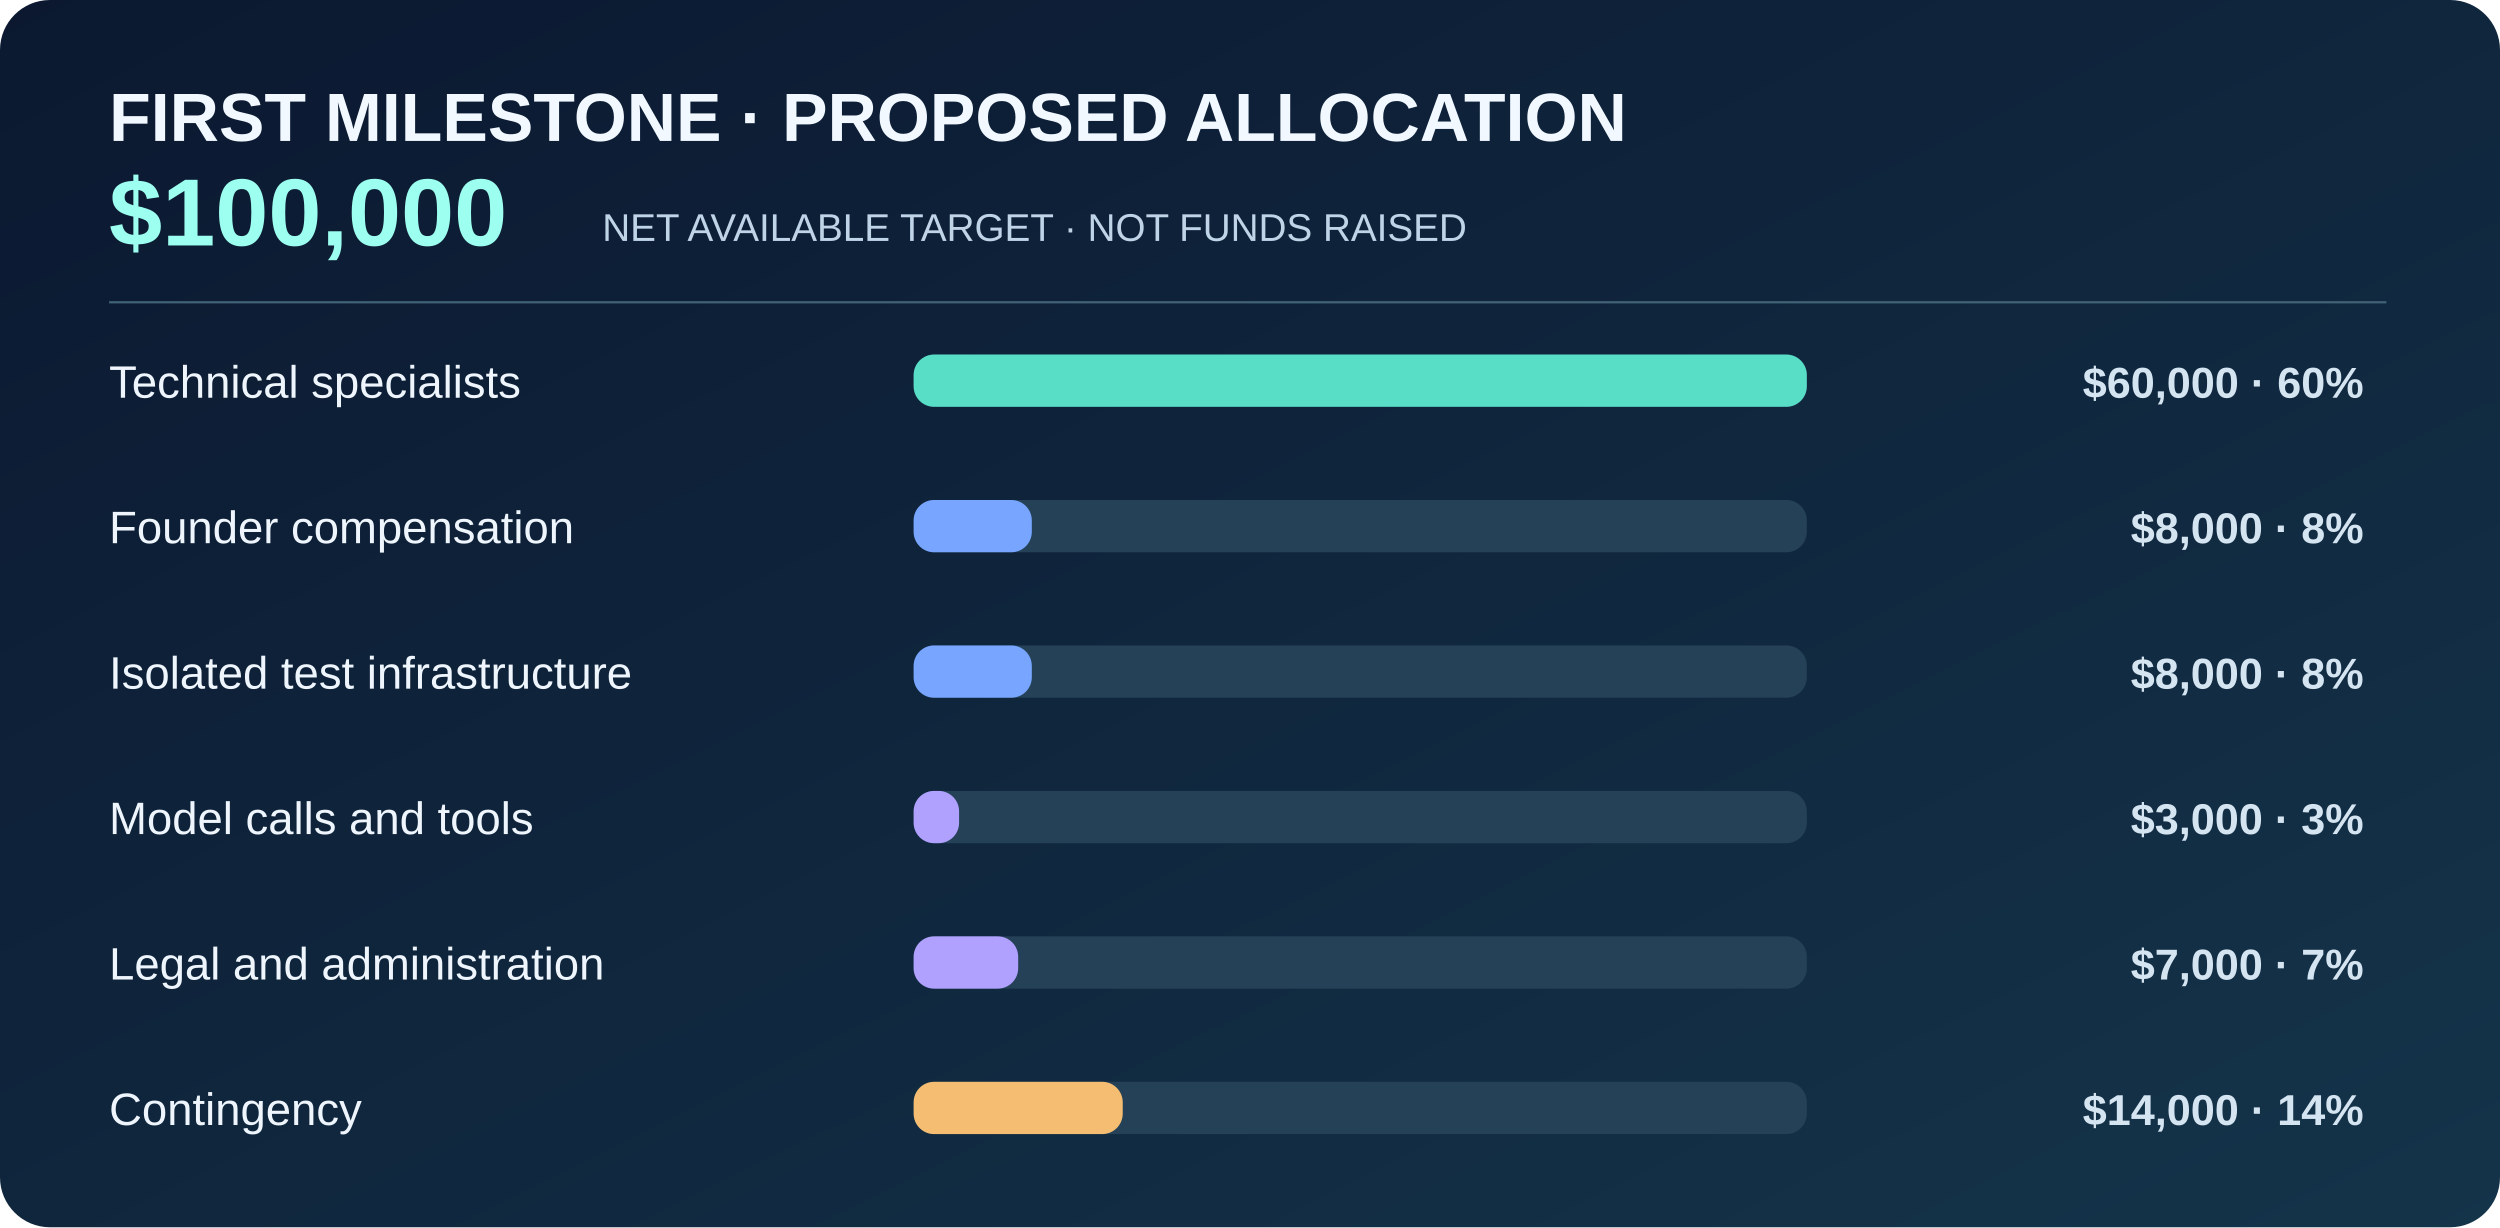
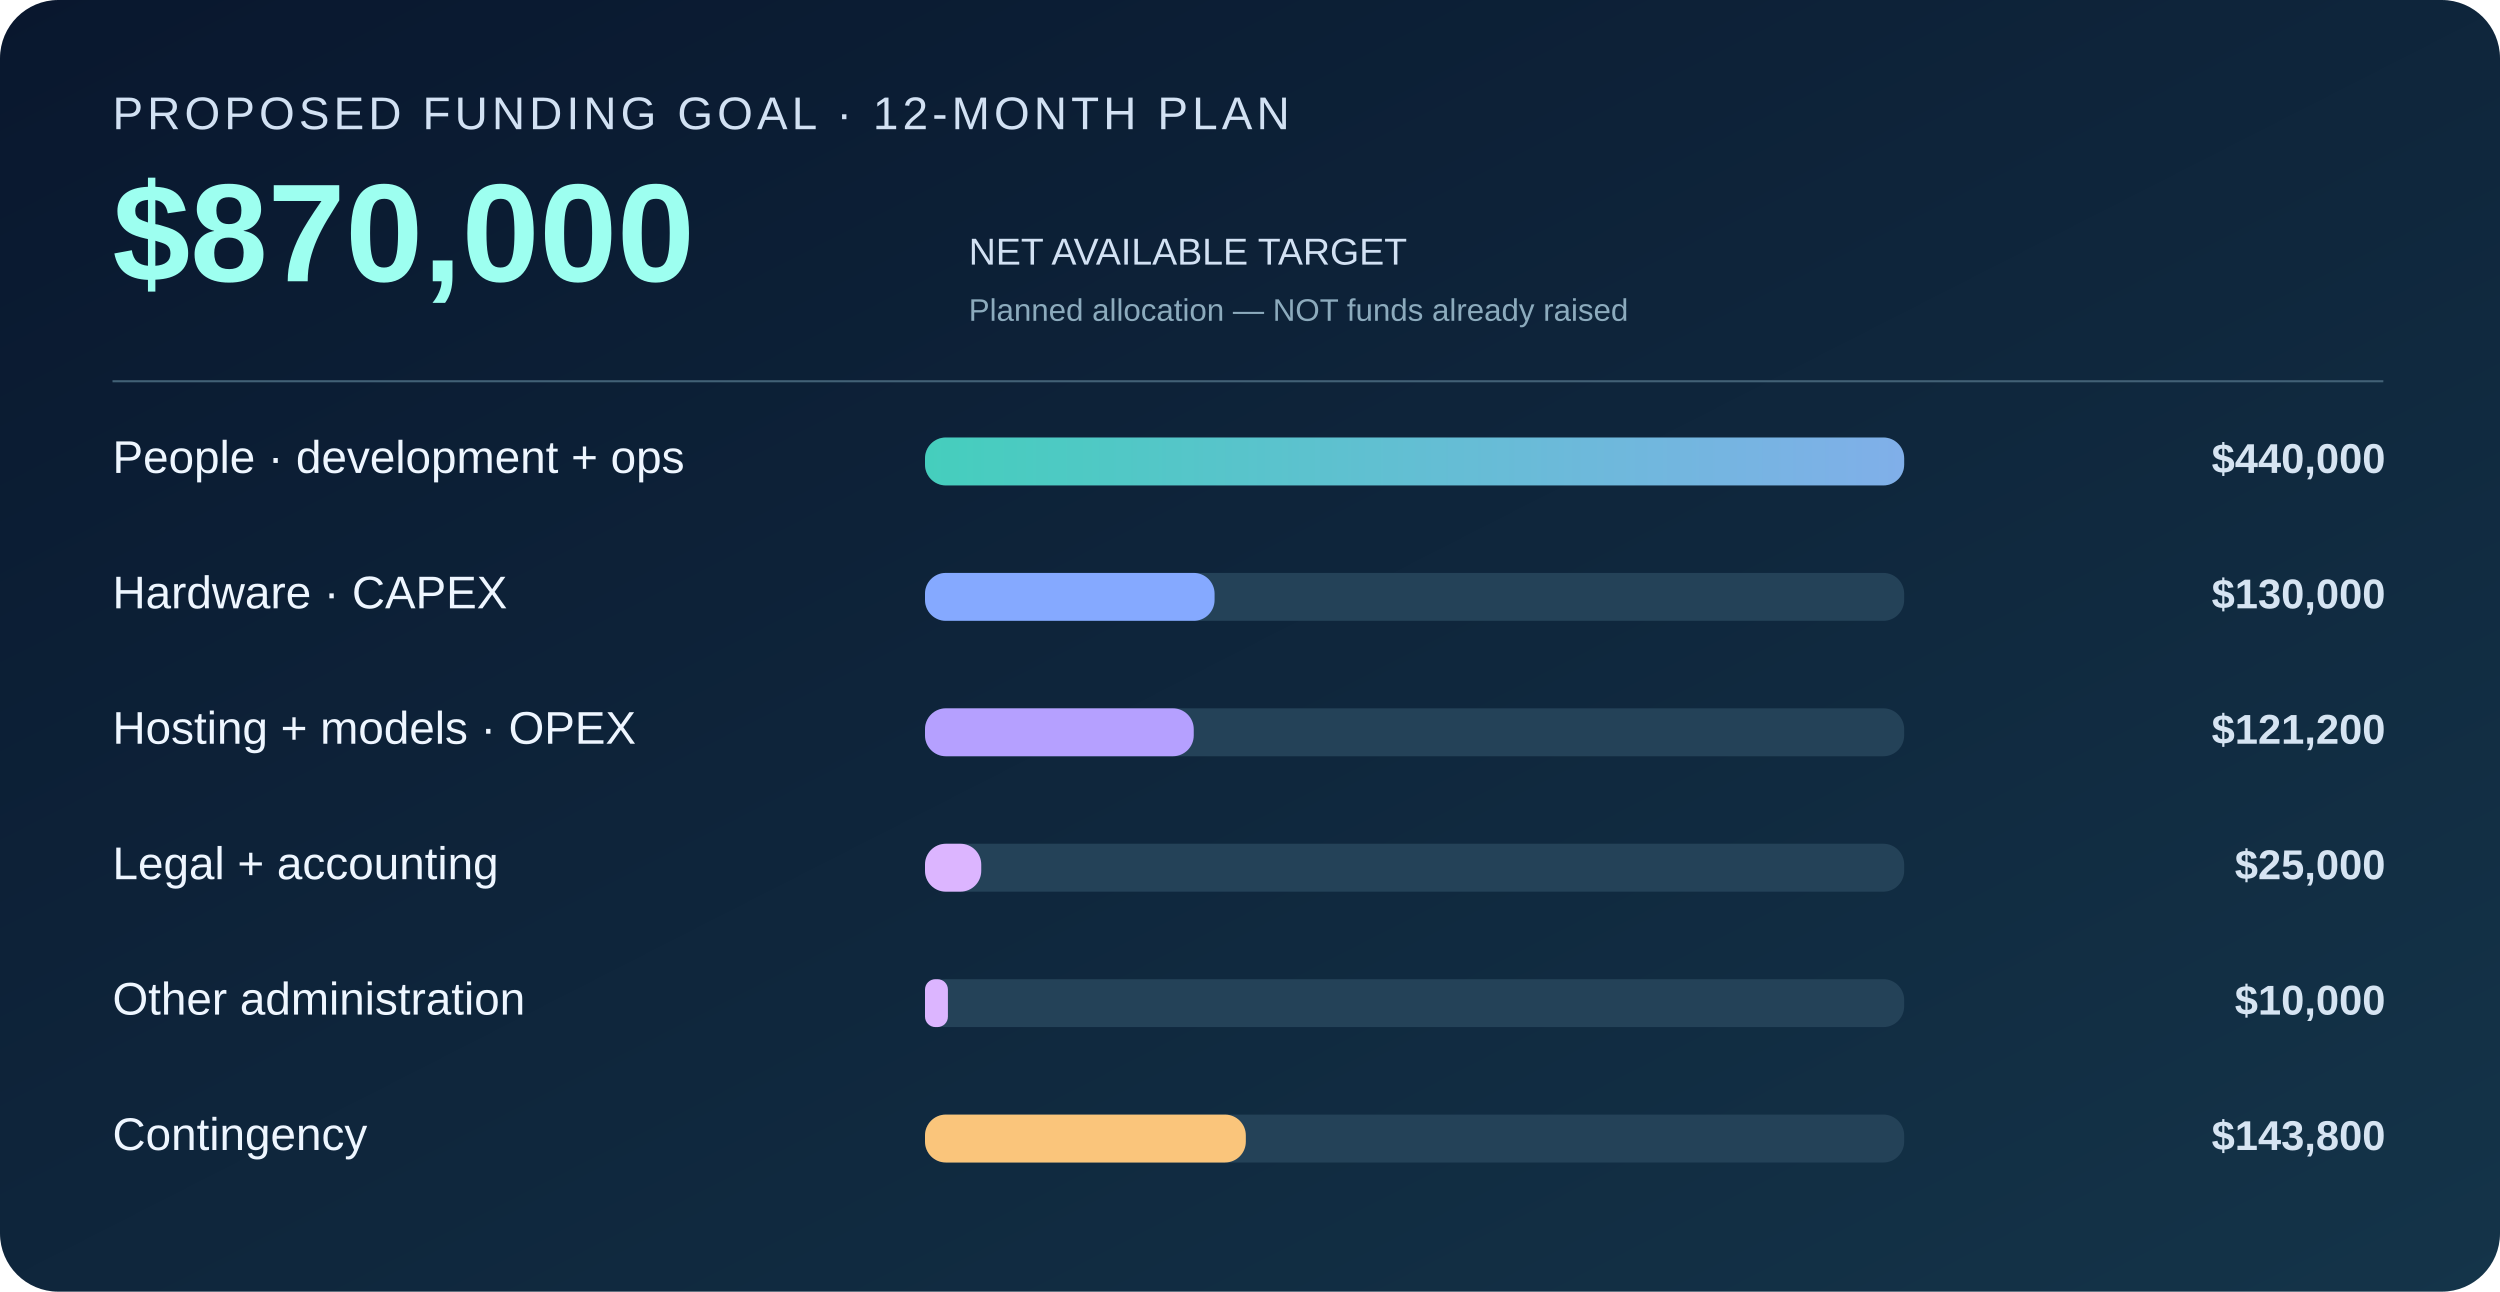
- <svg xmlns="http://www.w3.org/2000/svg" width="1100" height="540" viewBox="0 0 1100 540" role="img" aria-labelledby="title desc">
+ <svg xmlns="http://www.w3.org/2000/svg" width="1200" height="620" viewBox="0 0 1200 620" role="img" aria-labelledby="title desc">
  <defs>
    <linearGradient id="bg" x1="0" y1="0" x2="1" y2="1">
-       <stop stop-color="#0b1830" />
-       <stop offset="1" stop-color="#14344a" />
+       <stop stop-color="#09172e" />
+       <stop offset="1" stop-color="#143449" />
+     </linearGradient>
+     <linearGradient id="bar" x1="0" y1="0" x2="1" y2="0">
+       <stop stop-color="#45cebd" />
+       <stop offset="1" stop-color="#80afe9" />
    </linearGradient>
  </defs>
-   <rect width="1100" height="540" rx="22" fill="url(#bg)" />
+   <rect width="1200" height="620" rx="28" fill="url(#bg)" />
  <g font-family="Arial,Helvetica,sans-serif">
-     <text x="48" y="62" fill="#f1f8ff" font-size="30" font-weight="700">FIRST MILESTONE · PROPOSED ALLOCATION</text>
-     <text x="48" y="108" fill="#9dfff0" font-size="42" font-weight="700">$100,000</text>
-     <text x="265" y="106" fill="#c0d4e8" font-size="17">NET AVAILABLE TARGET · NOT FUNDS RAISED</text>
-     <line x1="48" y1="133" x2="1050" y2="133" stroke="#416174" />
-     <g font-size="20" fill="#eef5fc">
-       <text x="48" y="175">Technical specialists</text>
-       <text x="48" y="239">Founder compensation</text>
-       <text x="48" y="303">Isolated test infrastructure</text>
-       <text x="48" y="367">Model calls and tools</text>
-       <text x="48" y="431">Legal and administration</text>
-       <text x="48" y="495">Contingency</text>
+     <text x="54" y="62" fill="#d2e1f3" font-size="22" letter-spacing="2">PROPOSED FUNDING GOAL · 12-MONTH PLAN</text>
+     <text x="54" y="135" fill="#9dfff0" font-size="67" font-weight="700">$870,000</text>
+     <text x="465" y="127" fill="#d2e1f3" font-size="18">NET AVAILABLE TARGET</text>
+     <text x="465" y="154" fill="#8cabbd" font-size="15">Planned allocation — NOT funds already raised</text>
+     <line x1="54" y1="183" x2="1144" y2="183" stroke="#426176" />
+     <g fill="#eef6ff" font-size="22">
+       <text x="54" y="227">People · development + ops</text>
+       <text x="54" y="292">Hardware · CAPEX</text>
+       <text x="54" y="357">Hosting + models · OPEX</text>
+       <text x="54" y="422">Legal + accounting</text>
+       <text x="54" y="487">Other administration</text>
+       <text x="54" y="552">Contingency</text>
    </g>
-     <g fill="#d5e4f1" font-size="19" text-anchor="end" font-weight="700">
-       <text x="1040" y="175">$60,000 · 60%</text>
-       <text x="1040" y="239">$8,000 · 8%</text>
-       <text x="1040" y="303">$8,000 · 8%</text>
-       <text x="1040" y="367">$3,000 · 3%</text>
-       <text x="1040" y="431">$7,000 · 7%</text>
-       <text x="1040" y="495">$14,000 · 14%</text>
+     <g fill="#d6e4f2" text-anchor="end" font-size="20" font-weight="700">
+       <text x="1145" y="227">$440,000</text>
+       <text x="1145" y="292">$130,000</text>
+       <text x="1145" y="357">$121,200</text>
+       <text x="1145" y="422">$25,000</text>
+       <text x="1145" y="487">$10,000</text>
+       <text x="1145" y="552">$143,800</text>
    </g>
-     <g fill="#244158">
-       <rect x="402" y="156" width="393" height="23" rx="9" />
-       <rect x="402" y="220" width="393" height="23" rx="9" />
-       <rect x="402" y="284" width="393" height="23" rx="9" />
-       <rect x="402" y="348" width="393" height="23" rx="9" />
-       <rect x="402" y="412" width="393" height="23" rx="9" />
-       <rect x="402" y="476" width="393" height="23" rx="9" />
+     <g fill="#244258">
+       <rect x="444" y="210" width="470" height="23" rx="10" />
+       <rect x="444" y="275" width="470" height="23" rx="10" />
+       <rect x="444" y="340" width="470" height="23" rx="10" />
+       <rect x="444" y="405" width="470" height="23" rx="10" />
+       <rect x="444" y="470" width="470" height="23" rx="10" />
+       <rect x="444" y="535" width="470" height="23" rx="10" />
    </g>
-     <g>
-       <rect x="402" y="156" width="393" height="23" rx="9" fill="#58ddc7" />
-       <rect x="402" y="220" width="52" height="23" rx="9" fill="#77a5ff" />
-       <rect x="402" y="284" width="52" height="23" rx="9" fill="#77a5ff" />
-       <rect x="402" y="348" width="20" height="23" rx="9" fill="#b1a1ff" />
-       <rect x="402" y="412" width="46" height="23" rx="9" fill="#b1a1ff" />
-       <rect x="402" y="476" width="92" height="23" rx="9" fill="#f5bd71" />
-     </g>
+     <rect x="444" y="210" width="470" height="23" rx="10" fill="url(#bar)" />
+     <rect x="444" y="275" width="139" height="23" rx="10" fill="#85a9ff" />
+     <rect x="444" y="340" width="129" height="23" rx="10" fill="#b5a0ff" />
+     <rect x="444" y="405" width="27" height="23" rx="10" fill="#dcb5ff" />
+     <rect x="444" y="470" width="11" height="23" rx="5" fill="#dcb5ff" />
+     <rect x="444" y="535" width="154" height="23" rx="10" fill="#fac57b" />
  </g>
</svg>
